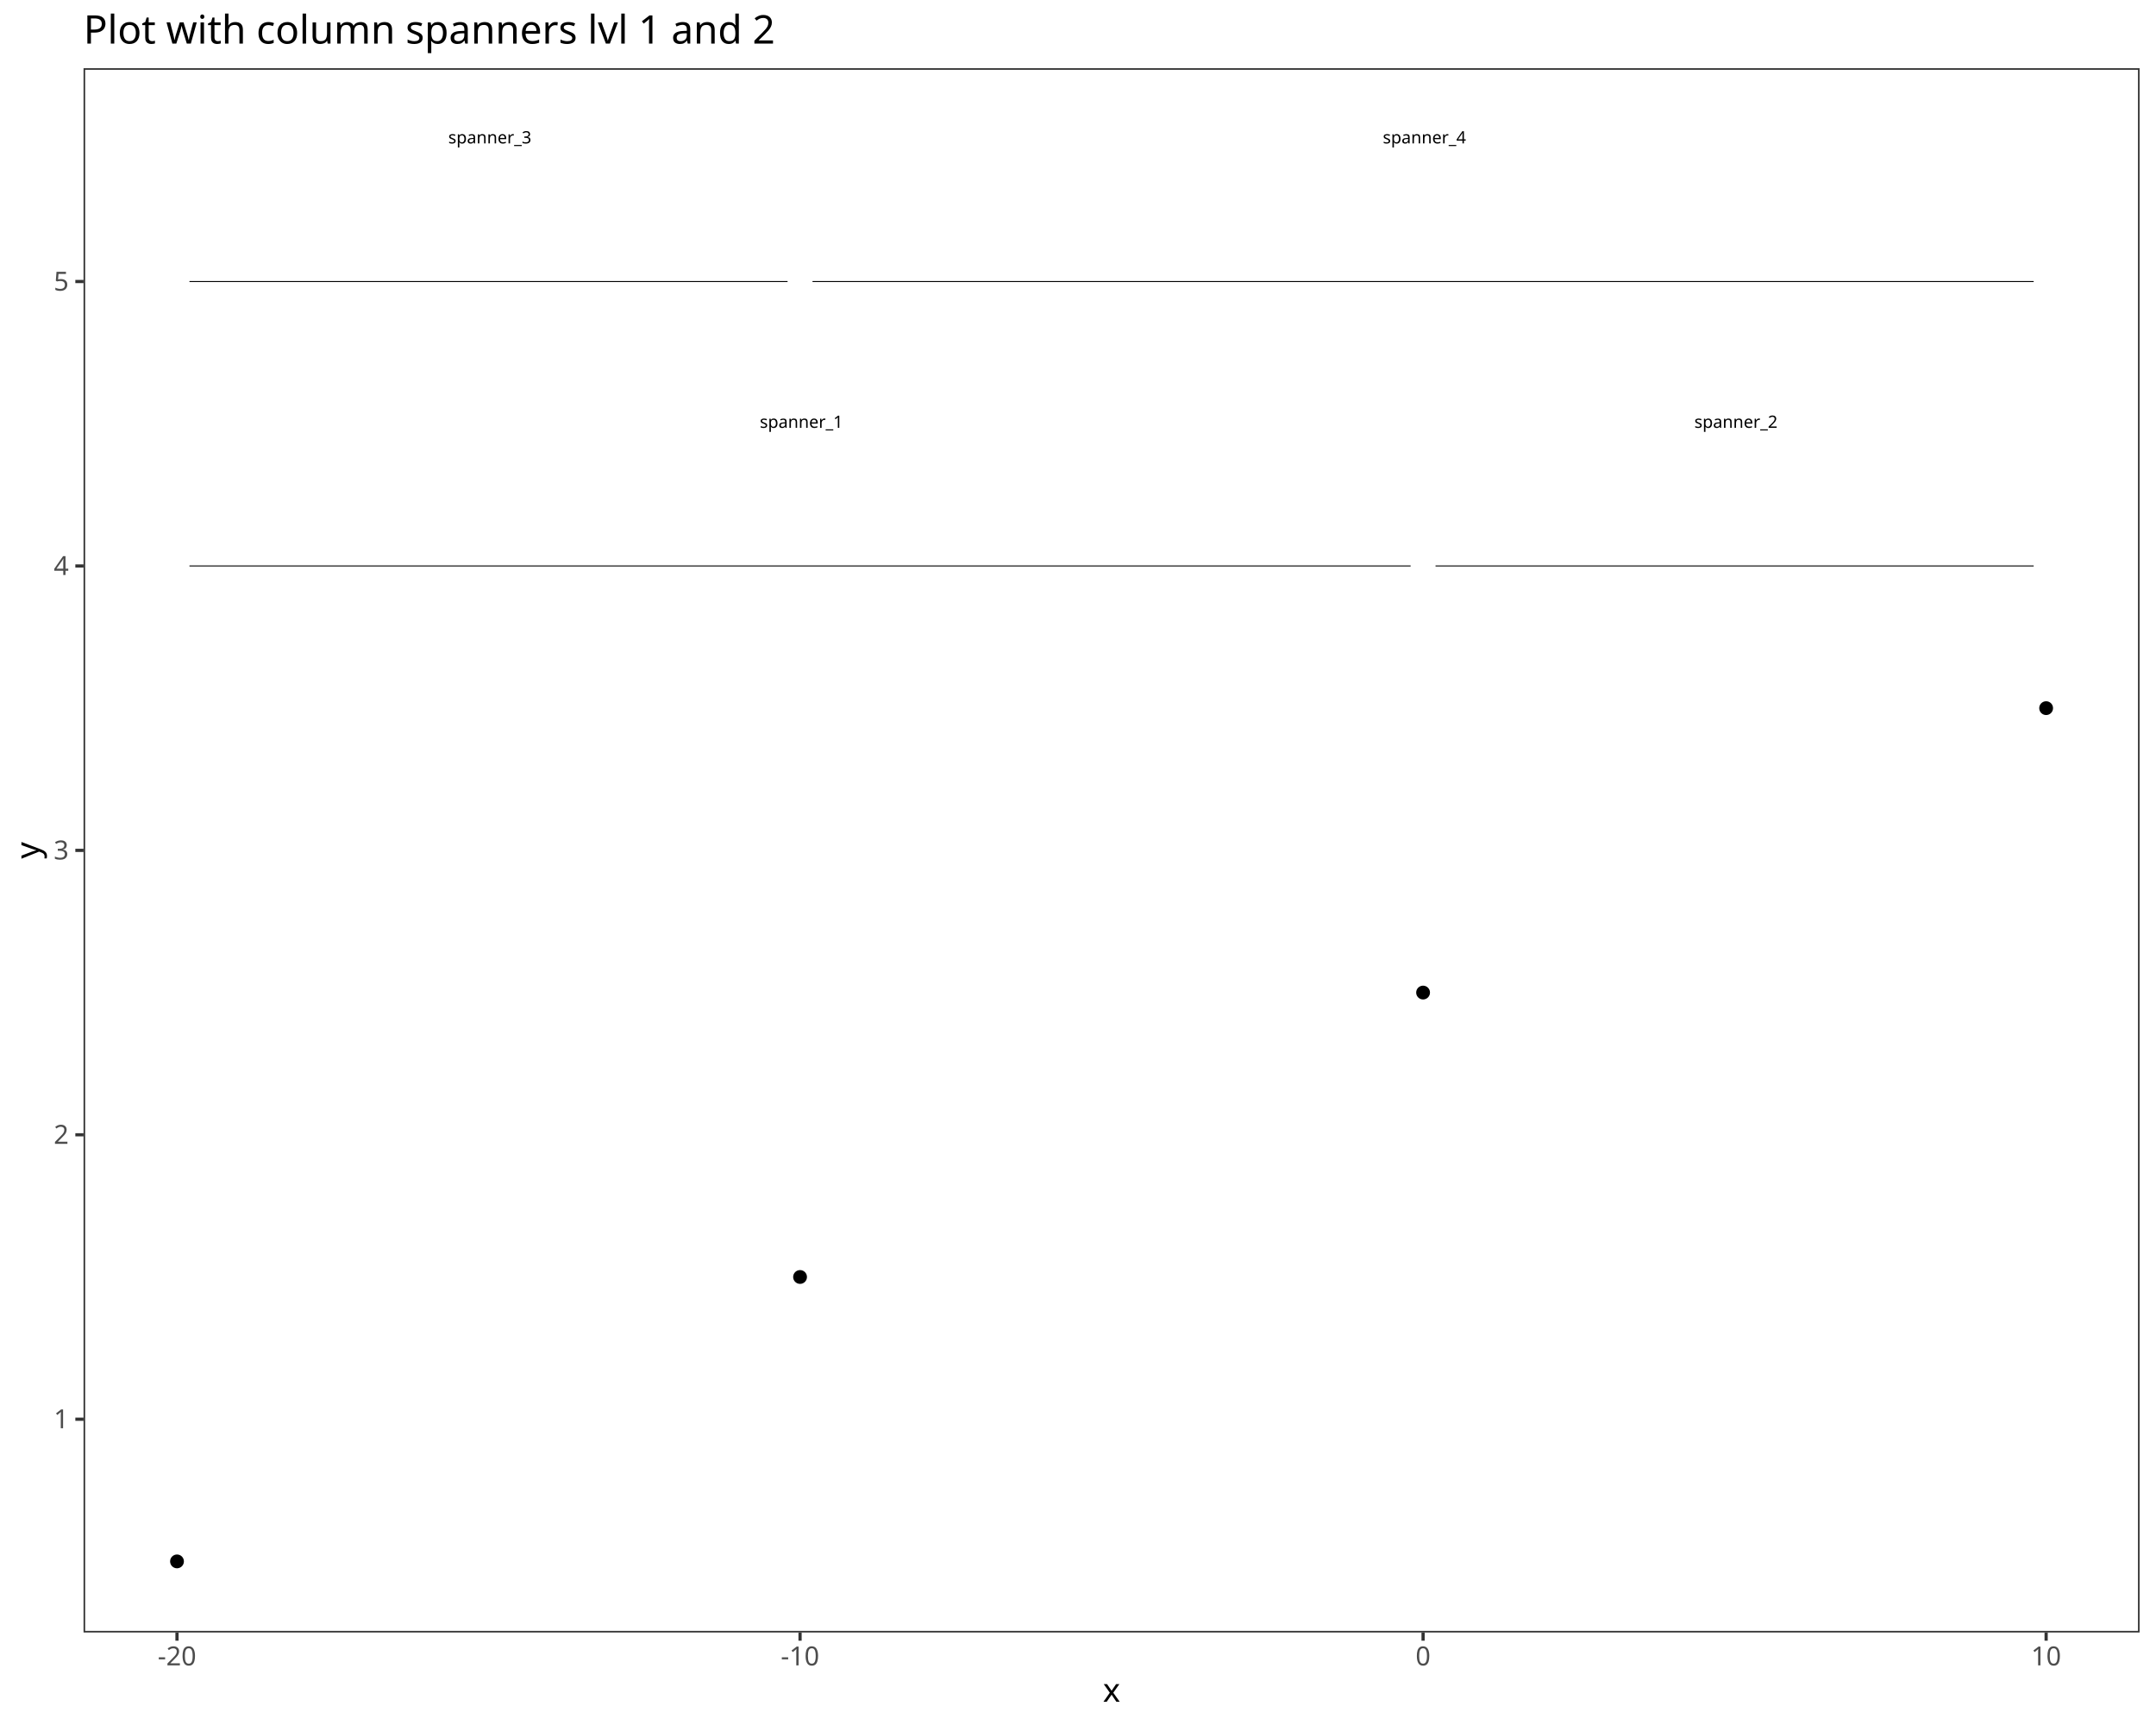
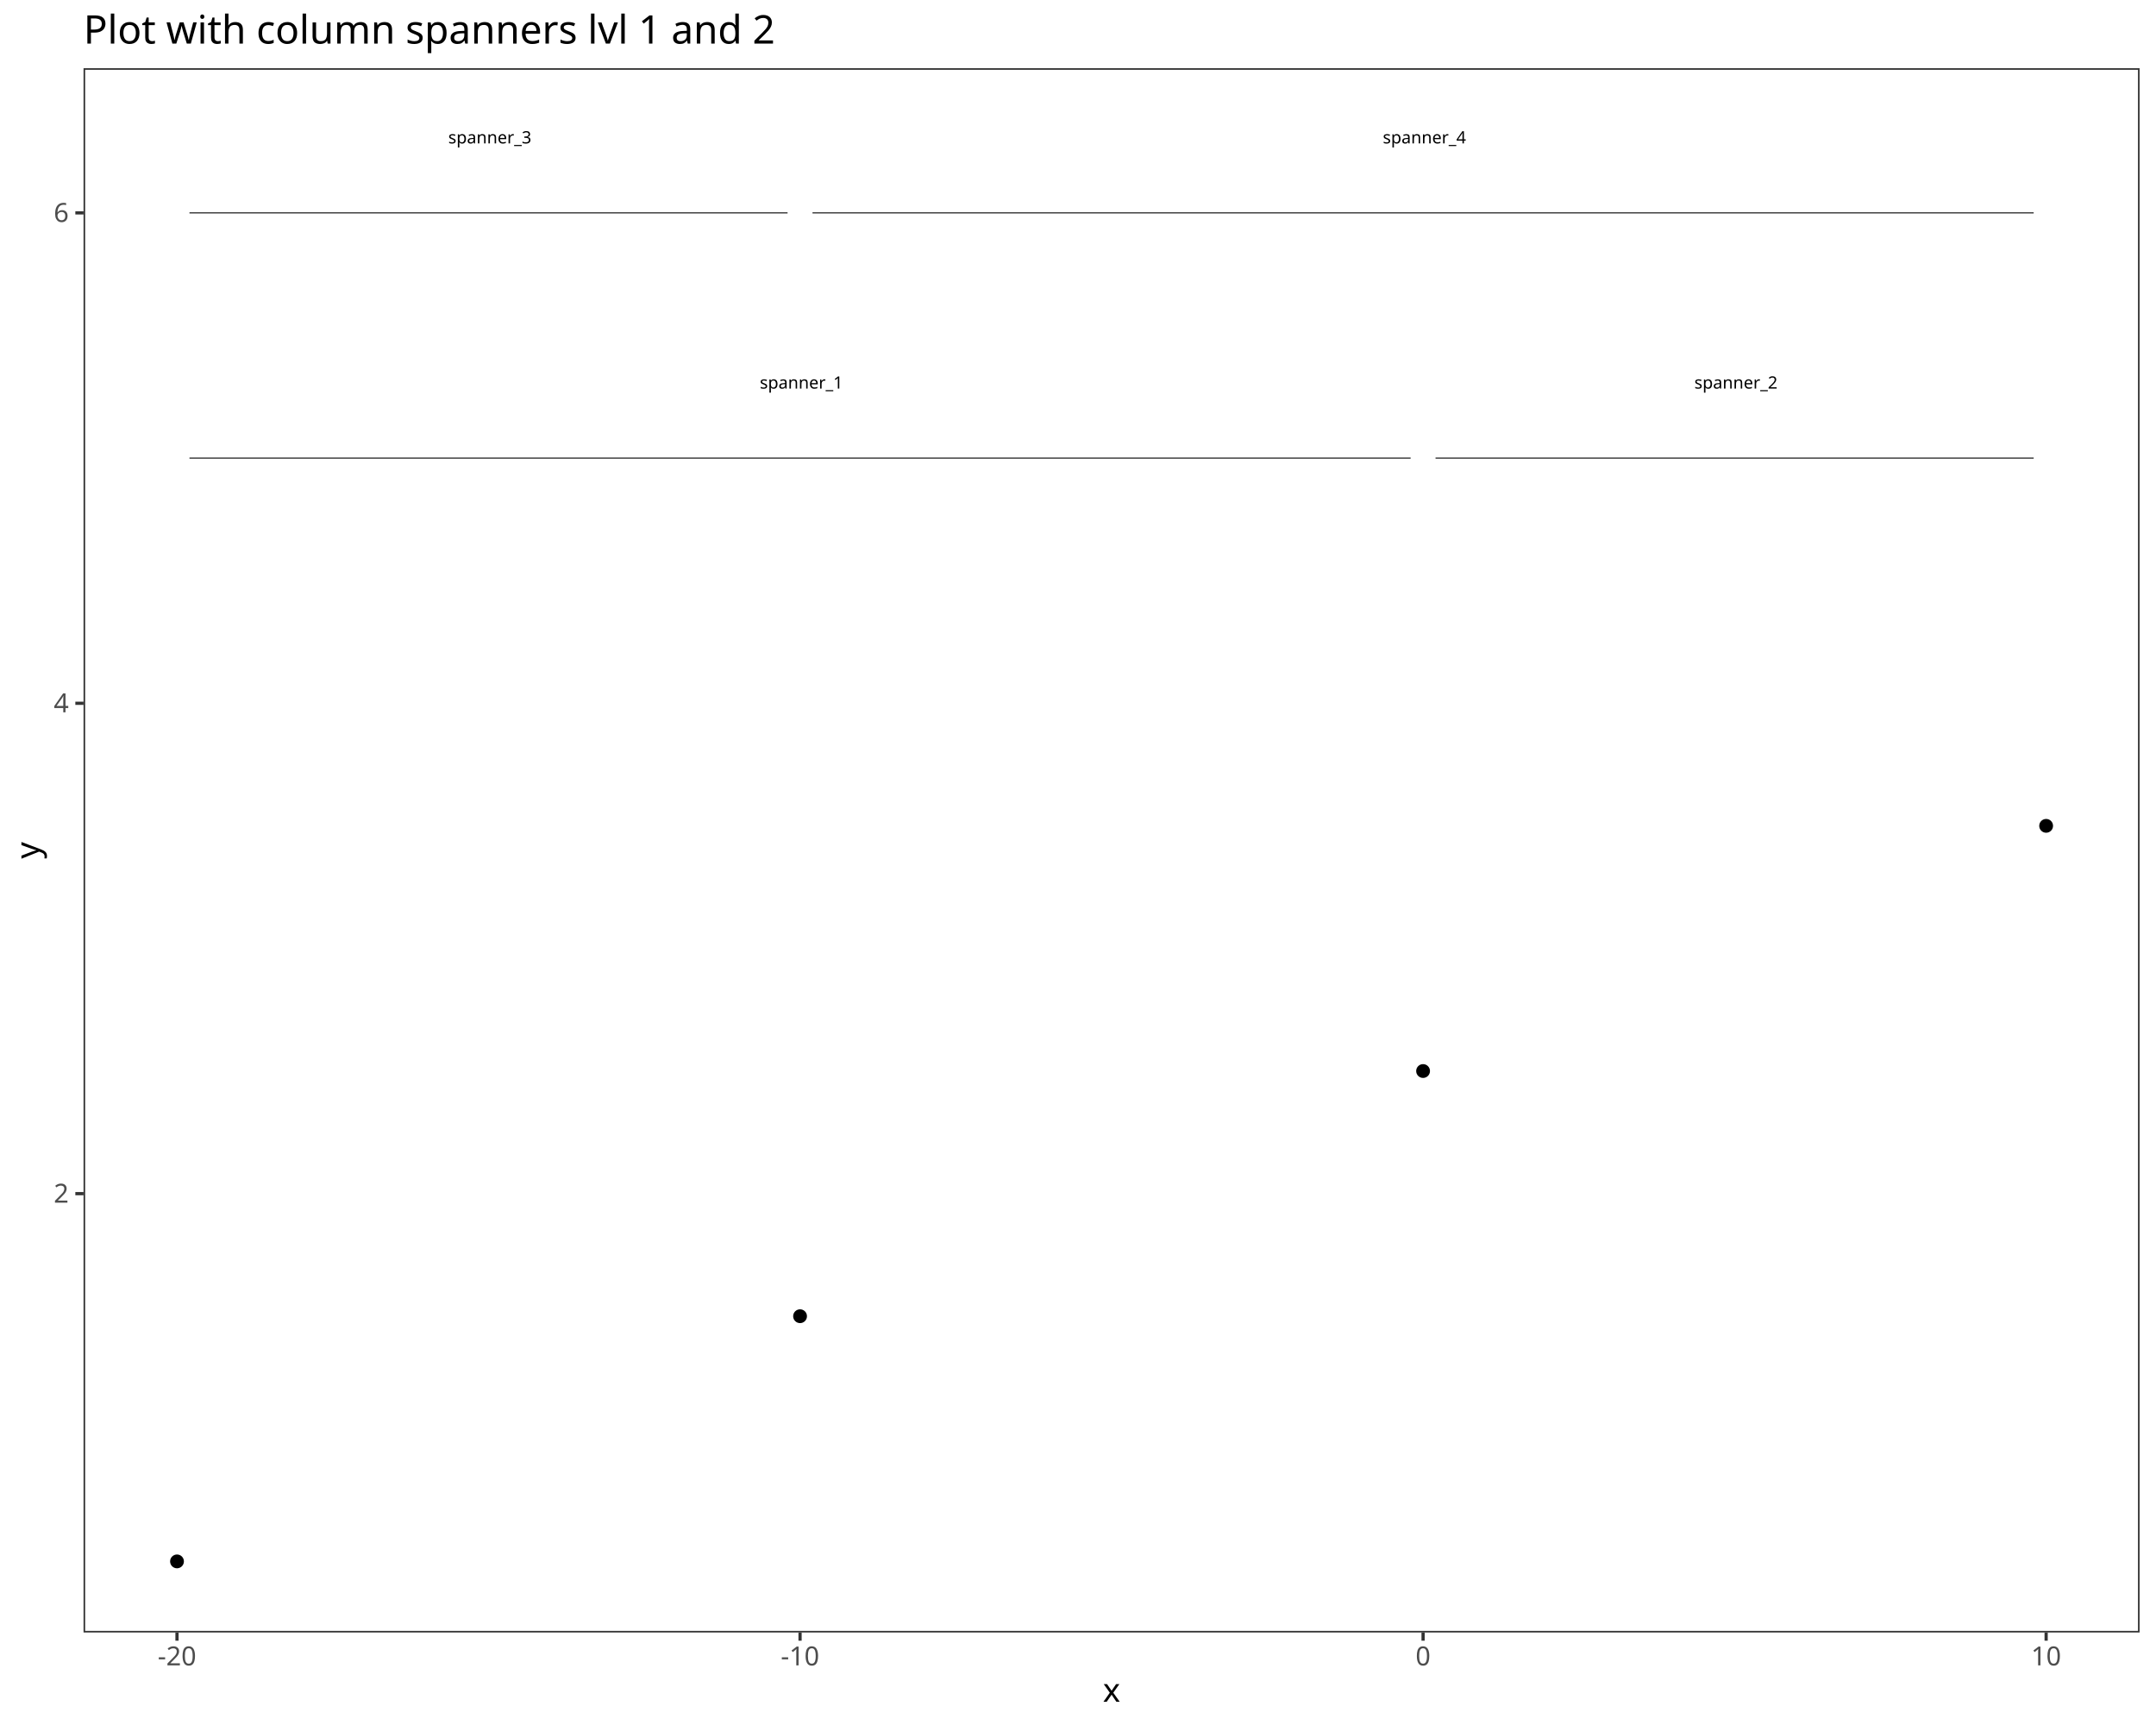
<svg xmlns="http://www.w3.org/2000/svg" class="svglite" data-engine-version="2.0" width="720.00pt" height="576.00pt" viewBox="0 0 720.00 576.00">
  <defs>
    <style type="text/css">
    .svglite line, .svglite polyline, .svglite polygon, .svglite path, .svglite rect, .svglite circle {
      fill: none;
      stroke: #000000;
      stroke-linecap: round;
      stroke-linejoin: round;
      stroke-miterlimit: 10.00;
    }
  </style>
  </defs>
  <rect width="100%" height="100%" style="stroke: none; fill: #FFFFFF;" />
  <defs>
    <clipPath id="cpMC4wMHw3MjAuMDB8MC4wMHw1NzYuMDA=">
      <rect x="0.00" y="0.00" width="720.00" height="576.00" />
    </clipPath>
  </defs>
  <g clip-path="url(#cpMC4wMHw3MjAuMDB8MC4wMHw1NzYuMDA=)">
    <rect x="0.00" y="0.00" width="720.00" height="576.00" style="stroke-width: 1.07; stroke: #FFFFFF; fill: #FFFFFF;" />
  </g>
  <defs>
    <clipPath id="cpMjcuOTB8NzE0LjUyfDIyLjc4fDU0NS4xMQ==">
      <rect x="27.90" y="22.78" width="686.62" height="522.33" />
    </clipPath>
  </defs>
  <g clip-path="url(#cpMjcuOTB8NzE0LjUyfDIyLjc4fDU0NS4xMQ==)">
    <rect x="27.90" y="22.78" width="686.62" height="522.33" style="stroke-width: 1.07; stroke: none; fill: #FFFFFF;" />
    <circle cx="59.11" cy="521.37" r="1.95" style="stroke-width: 0.71; fill: #000000;" />
-     <circle cx="267.18" cy="426.40" r="1.95" style="stroke-width: 0.71; fill: #000000;" />
-     <circle cx="475.24" cy="331.43" r="1.95" style="stroke-width: 0.71; fill: #000000;" />
-     <circle cx="683.31" cy="236.46" r="1.95" style="stroke-width: 0.71; fill: #000000;" />
-     <line x1="63.27" y1="188.98" x2="471.08" y2="188.98" style="stroke-width: 0.32; stroke-linecap: butt;" />
-     <text x="253.73" y="142.86" style="font-size: 5.69px; font-family: sans;" textLength="26.90px" lengthAdjust="spacingAndGlyphs">spanner_1</text>
-     <line x1="479.40" y1="188.98" x2="679.15" y2="188.98" style="stroke-width: 0.32; stroke-linecap: butt;" />
-     <text x="565.83" y="142.86" style="font-size: 5.69px; font-family: sans;" textLength="26.90px" lengthAdjust="spacingAndGlyphs">spanner_2</text>
-     <line x1="63.27" y1="94.01" x2="263.01" y2="94.01" style="stroke-width: 0.32; stroke-linecap: butt;" />
+     <circle cx="267.18" cy="439.50" r="1.95" style="stroke-width: 0.71; fill: #000000;" />
+     <circle cx="475.24" cy="357.63" r="1.95" style="stroke-width: 0.71; fill: #000000;" />
+     <circle cx="683.31" cy="275.76" r="1.95" style="stroke-width: 0.71; fill: #000000;" />
+     <line x1="63.27" y1="152.96" x2="471.08" y2="152.96" style="stroke-width: 0.32; stroke-linecap: butt;" />
+     <text x="253.73" y="129.76" style="font-size: 5.69px; font-family: sans;" textLength="26.90px" lengthAdjust="spacingAndGlyphs">spanner_1</text>
+     <line x1="479.40" y1="152.96" x2="679.15" y2="152.96" style="stroke-width: 0.32; stroke-linecap: butt;" />
+     <text x="565.83" y="129.76" style="font-size: 5.69px; font-family: sans;" textLength="26.90px" lengthAdjust="spacingAndGlyphs">spanner_2</text>
+     <line x1="63.27" y1="71.09" x2="263.01" y2="71.09" style="stroke-width: 0.32; stroke-linecap: butt;" />
    <text x="149.69" y="47.89" style="font-size: 5.69px; font-family: sans;" textLength="26.90px" lengthAdjust="spacingAndGlyphs">spanner_3</text>
-     <line x1="271.34" y1="94.01" x2="679.15" y2="94.01" style="stroke-width: 0.32; stroke-linecap: butt;" />
+     <line x1="271.34" y1="71.09" x2="679.15" y2="71.09" style="stroke-width: 0.32; stroke-linecap: butt;" />
    <text x="461.79" y="47.89" style="font-size: 5.69px; font-family: sans;" textLength="26.90px" lengthAdjust="spacingAndGlyphs">spanner_4</text>
    <rect x="27.90" y="22.78" width="686.62" height="522.33" style="stroke-width: 1.07; stroke: #333333;" />
  </g>
  <g clip-path="url(#cpMC4wMHw3MjAuMDB8MC4wMHw1NzYuMDA=)">
-     <text x="22.97" y="476.91" text-anchor="end" style="font-size: 8.80px; fill: #4D4D4D; font-family: sans;" textLength="4.89px" lengthAdjust="spacingAndGlyphs">1</text>
-     <text x="22.97" y="381.94" text-anchor="end" style="font-size: 8.80px; fill: #4D4D4D; font-family: sans;" textLength="4.89px" lengthAdjust="spacingAndGlyphs">2</text>
-     <text x="22.97" y="286.98" text-anchor="end" style="font-size: 8.80px; fill: #4D4D4D; font-family: sans;" textLength="4.89px" lengthAdjust="spacingAndGlyphs">3</text>
-     <text x="22.97" y="192.01" text-anchor="end" style="font-size: 8.80px; fill: #4D4D4D; font-family: sans;" textLength="4.89px" lengthAdjust="spacingAndGlyphs">4</text>
-     <text x="22.97" y="97.04" text-anchor="end" style="font-size: 8.80px; fill: #4D4D4D; font-family: sans;" textLength="4.89px" lengthAdjust="spacingAndGlyphs">5</text>
-     <polyline points="25.16,473.89 27.90,473.89 " style="stroke-width: 1.07; stroke: #333333; stroke-linecap: butt;" />
-     <polyline points="25.16,378.92 27.90,378.92 " style="stroke-width: 1.07; stroke: #333333; stroke-linecap: butt;" />
-     <polyline points="25.16,283.95 27.90,283.95 " style="stroke-width: 1.07; stroke: #333333; stroke-linecap: butt;" />
-     <polyline points="25.16,188.98 27.90,188.98 " style="stroke-width: 1.07; stroke: #333333; stroke-linecap: butt;" />
-     <polyline points="25.16,94.01 27.90,94.01 " style="stroke-width: 1.07; stroke: #333333; stroke-linecap: butt;" />
+     <text x="22.97" y="401.59" text-anchor="end" style="font-size: 8.80px; fill: #4D4D4D; font-family: sans;" textLength="4.89px" lengthAdjust="spacingAndGlyphs">2</text>
+     <text x="22.97" y="237.85" text-anchor="end" style="font-size: 8.80px; fill: #4D4D4D; font-family: sans;" textLength="4.89px" lengthAdjust="spacingAndGlyphs">4</text>
+     <text x="22.97" y="74.11" text-anchor="end" style="font-size: 8.80px; fill: #4D4D4D; font-family: sans;" textLength="4.89px" lengthAdjust="spacingAndGlyphs">6</text>
+     <polyline points="25.16,398.57 27.90,398.57 " style="stroke-width: 1.07; stroke: #333333; stroke-linecap: butt;" />
+     <polyline points="25.16,234.83 27.90,234.83 " style="stroke-width: 1.07; stroke: #333333; stroke-linecap: butt;" />
+     <polyline points="25.16,71.09 27.90,71.09 " style="stroke-width: 1.07; stroke: #333333; stroke-linecap: butt;" />
    <polyline points="59.11,547.85 59.11,545.11 " style="stroke-width: 1.07; stroke: #333333; stroke-linecap: butt;" />
    <polyline points="267.18,547.85 267.18,545.11 " style="stroke-width: 1.07; stroke: #333333; stroke-linecap: butt;" />
    <polyline points="475.24,547.85 475.24,545.11 " style="stroke-width: 1.07; stroke: #333333; stroke-linecap: butt;" />
    <polyline points="683.31,547.85 683.31,545.11 " style="stroke-width: 1.07; stroke: #333333; stroke-linecap: butt;" />
    <text x="59.11" y="556.10" text-anchor="middle" style="font-size: 8.80px; fill: #4D4D4D; font-family: sans;" textLength="12.72px" lengthAdjust="spacingAndGlyphs">-20</text>
    <text x="267.18" y="556.10" text-anchor="middle" style="font-size: 8.80px; fill: #4D4D4D; font-family: sans;" textLength="12.72px" lengthAdjust="spacingAndGlyphs">-10</text>
    <text x="475.24" y="556.10" text-anchor="middle" style="font-size: 8.80px; fill: #4D4D4D; font-family: sans;" textLength="4.89px" lengthAdjust="spacingAndGlyphs">0</text>
    <text x="683.31" y="556.10" text-anchor="middle" style="font-size: 8.80px; fill: #4D4D4D; font-family: sans;" textLength="9.79px" lengthAdjust="spacingAndGlyphs">10</text>
    <text x="371.21" y="568.24" text-anchor="middle" style="font-size: 11.00px; font-family: sans;" textLength="5.50px" lengthAdjust="spacingAndGlyphs">x</text>
    <text transform="translate(13.05,283.95) rotate(-90)" text-anchor="middle" style="font-size: 11.00px; font-family: sans;" textLength="5.50px" lengthAdjust="spacingAndGlyphs">y</text>
    <text x="27.90" y="14.56" style="font-size: 13.20px; font-family: sans;" textLength="217.94px" lengthAdjust="spacingAndGlyphs">Plot with column spanners lvl 1 and 2</text>
  </g>
</svg>
